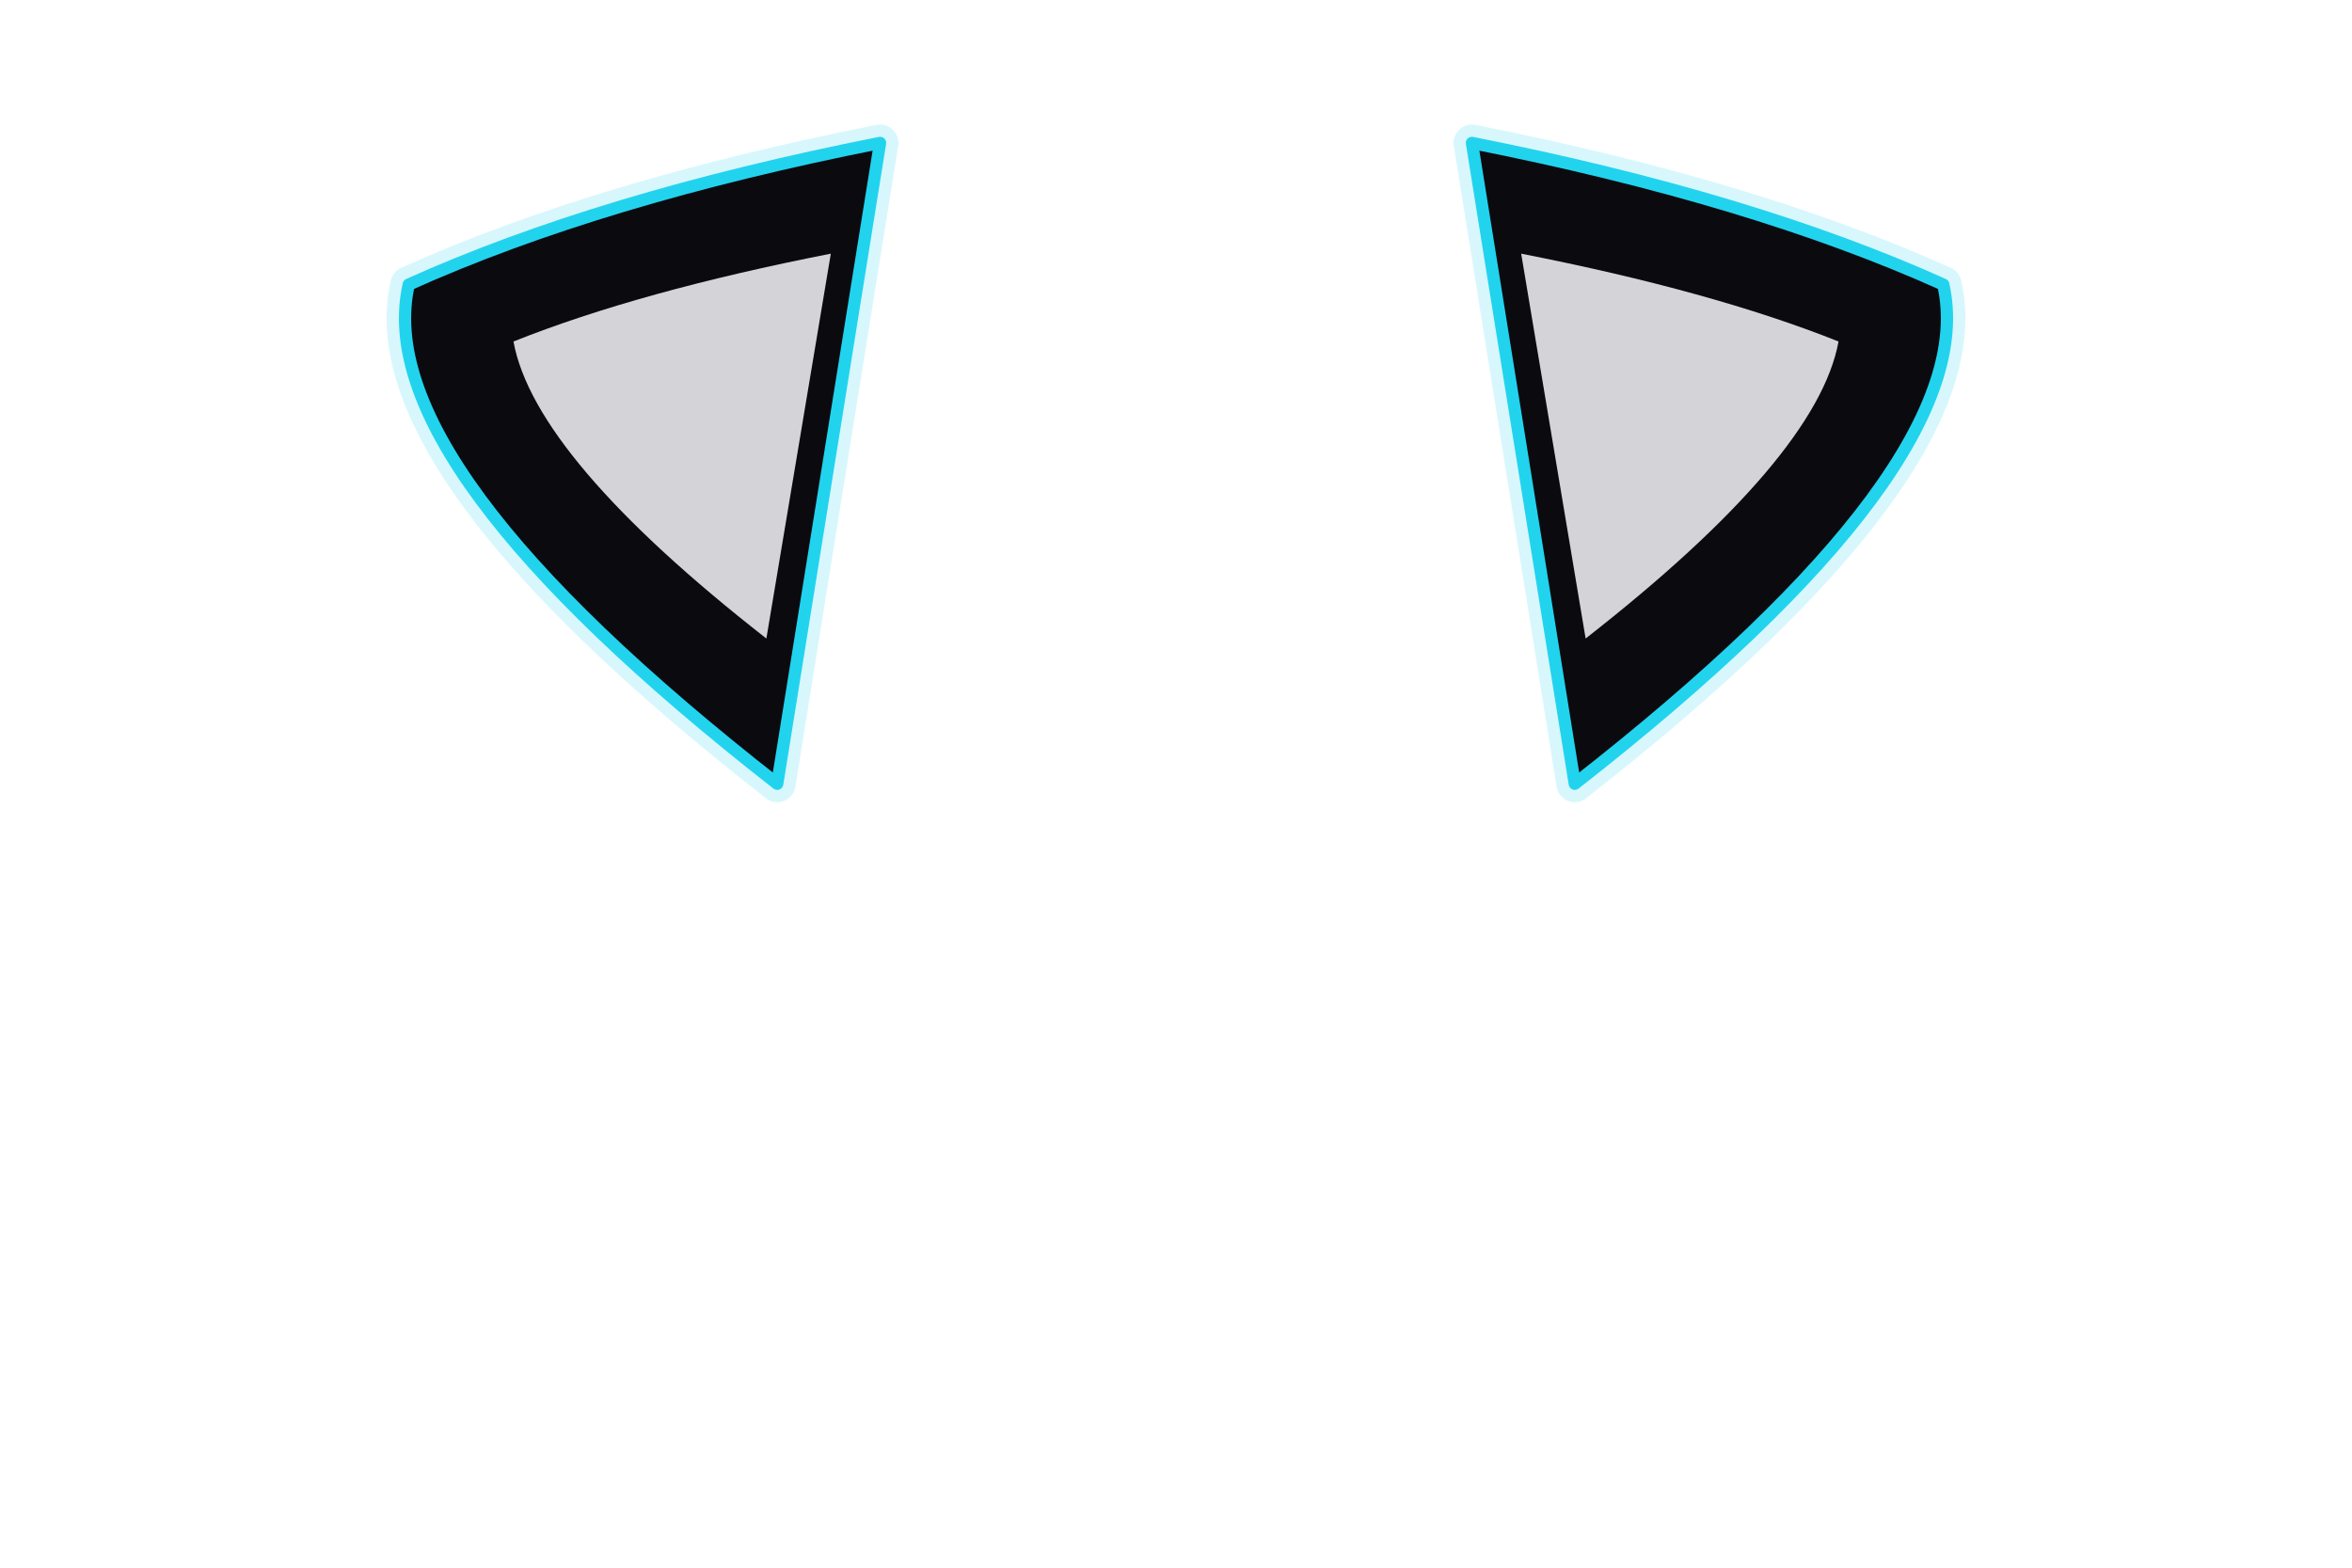
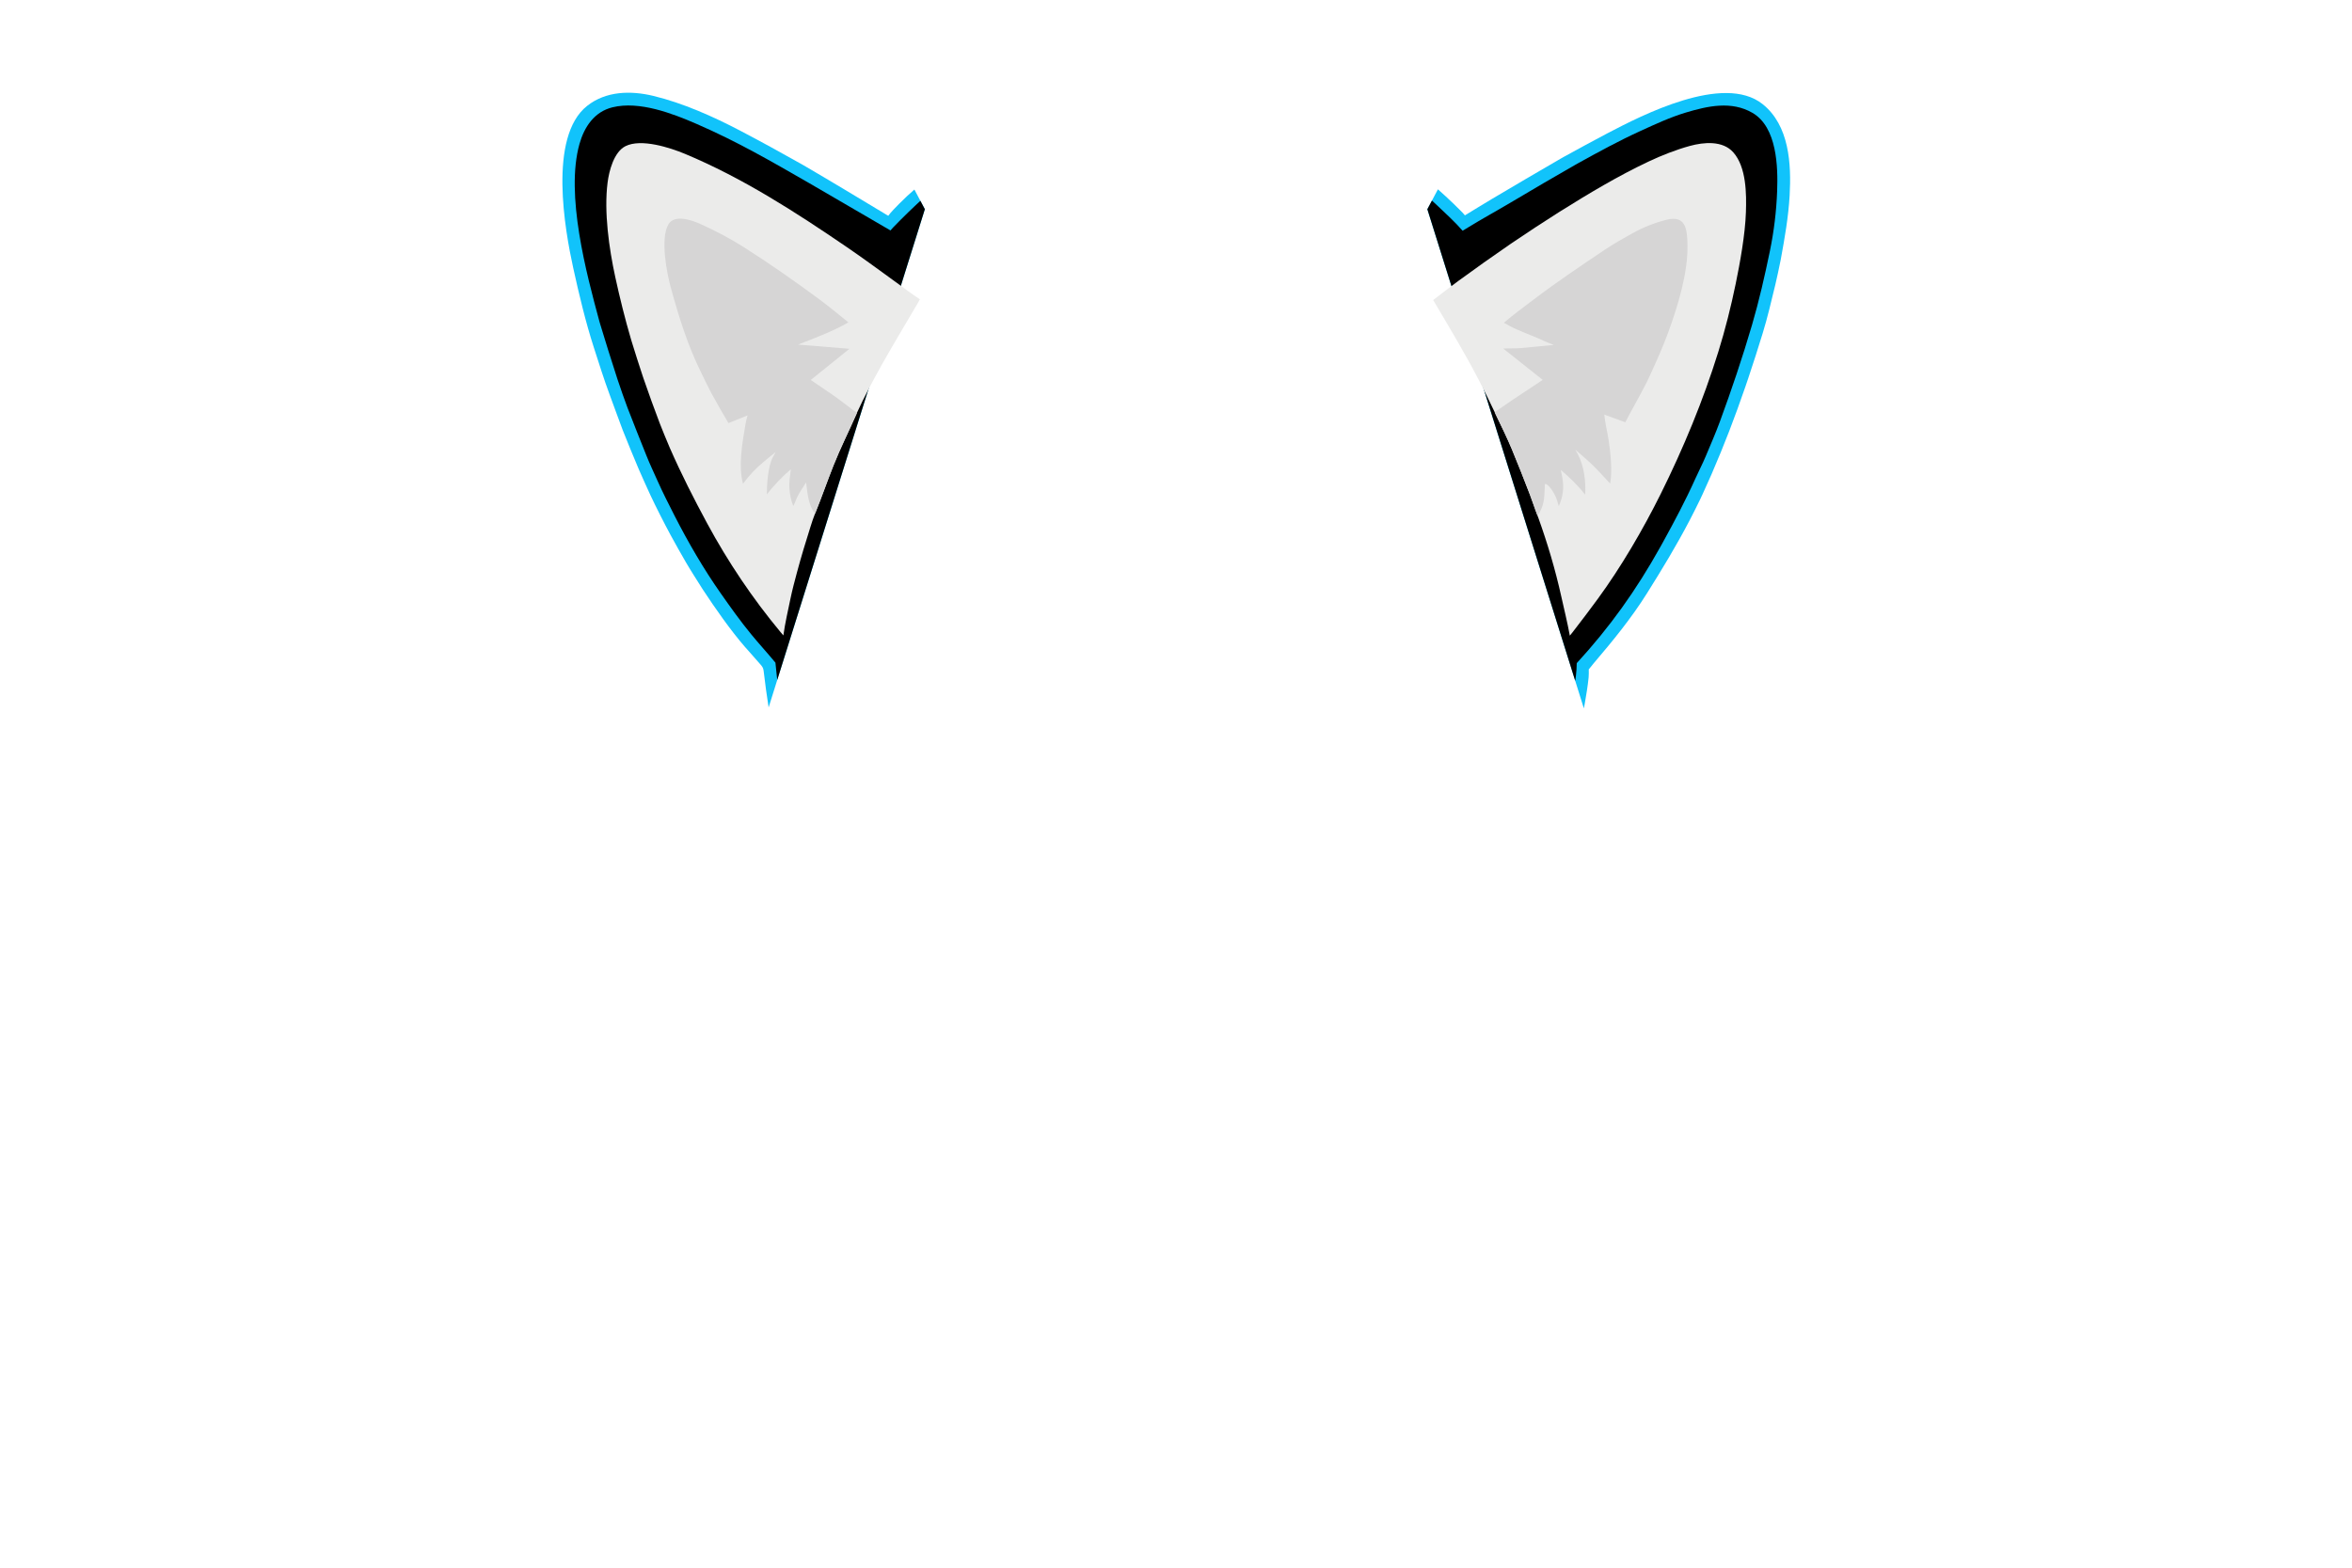
<svg xmlns="http://www.w3.org/2000/svg" viewBox="0 0 480 320" width="480" height="320">
-   <g transform="rotate(-52 160 90)">
-     <path d="M104,132 Q104,26 138,10 Q176,30 220,68 Z" fill="none" stroke="#22d3ee" stroke-opacity=".18" stroke-width="7.5" stroke-linejoin="round" />
-     <path d="M104,132 Q104,26 138,10 Q176,30 220,68 Z" fill="#0b0b0f" stroke="#22d3ee" stroke-width="2.5" stroke-linejoin="round" />
-     <path d="M126,112 Q126,52 142,34 Q166,48 196,74 Z" fill="#d4d4d8" />
-   </g>
-   <g transform="rotate(52 320 90)">
-     <path d="M376,132 Q376,26 342,10 Q304,30 260,68 Z" fill="none" stroke="#22d3ee" stroke-opacity=".18" stroke-width="7.5" stroke-linejoin="round" />
-     <path d="M376,132 Q376,26 342,10 Q304,30 260,68 Z" fill="#0b0b0f" stroke="#22d3ee" stroke-width="2.5" stroke-linejoin="round" />
-     <path d="M354,112 Q354,52 338,34 Q314,48 284,74 Z" fill="#d4d4d8" />
+   <defs>
+     <clipPath id="eaE">
+       <path d="M80,60 L445,60 L445,268 L232,478 L80,478 Z" />
+     </clipPath>
+     <clipPath id="eaD">
+       <path d="M944,60 L579,60 L579,268 L792,478 L944,478 Z" />
+     </clipPath>
+   </defs>
+   <g transform="translate(55.7 -39.9) scale(0.36)">
+     <g transform="rotate(-28 330 400)">
+       <g clip-path="url(#eaE)">
+         <path fill="#11c3fb" d="M599.434 261.082c3.09-5.109 6.023-10.317 9.153-15.406 7.849-12.761 15.591-25.601 23.562-38.286l1.216-1.906c4.976-7.689 10.085-15.29 15.201-22.887l.654-.964c11.96-17.436 41.733-60.616 69.553-55.488 19.08 3.517 30.415 22.307 37.908 38.556 5.092 11.043 8.873 22.645 12.538 34.222l.384 1.271a435 435 0 0 1 3.622 12.818l.118.458c2.305 9.095 4.757 18.161 6.524 27.375 1.682 8.763 3.301 17.509 4.74 26.316.211 1.293.416 2.586.632 3.877l.159.966c3.001 19.126 4.856 34.1 6.403 53.077l.108 1.645c.243 4.741.725 9.465.889 14.216.148 4.306.267 8.614.299 12.923.123 16.397-.766 31.74-1.921 47.934-1.183 16.599-4.444 32.978-8.037 49.226-.32 1.446-.486 2.951-.857 4.378.744 1.391 1.472 2.598 2.078 4.082 1.91 4.674 3.537 9.534 5.097 14.335 4.278 13.165 8.067 26.486 11.303 39.944.151.627.32 1.25.458 1.88 2.865 13.087 6.048 26.11 8.608 39.264.113.582.252 1.158.377 1.737l.192.939c2.851 14.412 5.719 28.83 8.127 43.322.075.453.161.904.242 1.355l.098.555c.895 5.869 1.794 11.736 2.562 17.623l.056.47c.631 5.713 1.289 11.423 1.762 17.152 1.907 23.129.269 43.836-6.331 65.661-3.77 12.466-11.283 27.822-18.441 38.685-3.336 5.061-6.112 7.191-7.164 12.786-1.186 6.306-2.046 12.651-3.341 18.941-.055.265-.101.531-.152.797l-.145.704c-2.49 11.82-5.909 23.425-9.755 34.876-2.978 8.866-7.759 20.689-12.781 28.122.717.862 1.447 1.714 2.154 2.584 7.366 9.061 13.355 23.846 14.968 35.457 2.284 16.445 1.03 29.861-4.371 45.504-.139.404-.308.794-.462 1.193.479.364.99.683 1.471 1.045 2.35 1.772 4.137 4.184 5.907 6.536 2.671 3.548 5.218 7.186 7.794 10.803l.663.946c5.672 8.246 11.061 16.696 15.879 25.469 9.691 17.645 19.072 35.49 27.091 53.95.268.62.514 1.25.75 1.88H187.522c.279-.71.566-1.41.865-2.11 3.69-8.66 7.376-17.31 11.557-25.737 6.581-13.261 13.384-25.392 21.103-38.202 6.749-11.2 16.674-24.725 25.486-34.217-3.908-9.406-5.807-23.747-5.587-33.549.048-2.116.144-4.23.234-6.345.704-16.468 7.045-32.78 18.225-44.893-.971-1.92-2.185-3.706-3.176-5.616-10.296-19.862-16.604-43.416-20.817-65.097l-.215-1.175c-.689-4.03-1.25-8.064-1.885-12.101l-.074-.469c-.733-4.202-3.136-6.266-5.625-9.812-3.878-5.527-7.103-11.482-10.27-17.445-4.893-9.211-8.665-18.998-11.568-29.016-5.181-17.874-6.119-36.755-5.121-55.338.557-10.385 1.867-20.714 3.298-31.015l.072-.47c1.397-8.863 2.88-17.711 4.41-26.552l.175-.94c1.964-10.476 4.085-20.919 6.187-31.368l.227-1.057c3.364-15.131 6.623-30.299 10.335-45.349.842-3.413 1.65-6.834 2.584-10.222 3.676-13.325 8.295-26.372 13.305-39.255l.257-.694c.501-1.375.374-2.216.059-3.638-.964-4.365-2.102-8.689-3.109-13.045-2.79-12.075-4.671-27.586-5.79-39.706l-.099-1.175c-.41-5.834-.942-11.661-1.159-17.505a659 659 0 0 1-.403-17.388c-.075-7 .171-18.71.517-25.377.271-5.213.676-10.418 1.04-15.625l.117-1.41a1055 1055 0 0 1 2.285-22.792l.057-.47c.902-7.066 1.937-14.114 2.889-21.173 1.24-9.201 2.959-18.327 4.59-27.466 2.696-15.11 6.757-30.658 10.888-45.432 5.778-20.663 22.199-72.27 50.079-77.373 13.41-2.454 25.955 3.898 35.793 12.618 12.925 11.457 24.506 26.314 34.304 40.659 7.516 11.004 14.812 22.154 21.989 33.381l.346.551c9.751 15.738 19.23 31.653 28.765 47.522l.273.443c2.094-1.084 6.418-2.396 8.703-3.12 7.846-2.482 15.932-4.103 23.967-5.882l.823-.173a853 853 0 0 1 18.092-3.318c7.338-1.273 18.627-2.594 25.611-2.832 9.48-.323 18.984-.175 28.432.661l.587.057c5.019.573 10.028 1.028 15.038 1.718l.705.099c.353.045.706.089 1.057.147 15.067 2.481 33.426 6.403 48.056 10.96 1.16.361 2.331.69 3.428 1.21" />
+         <path d="M249.509 455.244c-1.423-6.914-3.192-13.753-4.589-20.672-1.914-9.473-3.151-19.07-4.345-28.661-2.051-16.488-2.719-34.078-2.446-50.871.121-7.424.259-15.038.782-22.44.357-5.055.566-10.123 1.124-15.16 1.08-9.73 2.071-19.471 3.287-29.185.681-5.445 1.576-10.861 2.459-16.277l.177-1.057c1.893-10.873 3.959-21.715 6.093-32.542.07-.355.158-.707.238-1.059 6.139-26.898 16.555-72.364 37.242-93.944 6.95-7.251 16.024-12.137 26.268-9.527 15.197 3.871 28.331 18.979 37.703 30.76 15.699 19.735 27.293 38.417 40.496 59.45 9.471 15.087 18.689 30.327 28.147 45.42.729-.31 1.473-.58 2.226-.824 31.65-10.244 64.85-16.739 98.085-15.301 11.97.518 24.909 2.365 36.42 4.465l.588.115c7.849 1.596 15.657 3.395 23.377 5.528 6.313 1.744 13.483 3.58 19.547 5.928.616-1.001 1.207-2.015 1.8-3.029 4.78-8.166 9.998-16.047 14.902-24.132 7.32-12.068 14.706-24.068 22.247-36l.858-1.336c7.214-11.093 14.497-22.159 22.548-32.66 5.687-7.417 11.328-14.917 17.971-21.491 9.194-9.097 19.677-18.03 33.358-17.511 16.221.615 27.271 20.406 33.213 32.657a206 206 0 0 1 12.327 31.957c4.035 13.779 7.801 27.647 10.707 41.707 3.9 18.87 7.029 37.891 9.65 56.981.959 6.981 1.474 14.013 2.131 21.029.435 4.645.455 9.328.767 13.981.904 13.486.903 27.017.697 40.532l-.05 2.937c-.574 28.495-3.934 53.534-10.897 80.49 1.096 2.133 2.1 4.314 2.958 6.553 5.272 13.761 9.974 27.765 13.484 42.088 3.275 13.36 6.368 26.764 9.391 40.184l.178.804c.172.796.354 1.592.518 2.39 2.626 12.748 5.436 25.474 7.875 38.26l.13.705a842 842 0 0 1 1.877 11.043l.165 1.058c1.333 8.761 2.611 17.529 3.76 26.316 1.318 10.084 1.871 20.259 1.834 30.429-.027 7.387-.444 14.078-1.213 21.382-2.068 19.629-8.931 38.494-19.136 55.345-2.912 4.809-6.15 9.414-9.093 14.205-1.315 2.14-2.367 4.461-2.812 6.933-.808 4.495-1.465 9.014-2.263 13.511-3.394 19.149-10.216 43.282-18.825 60.277-2.361 4.662-7.224 14.975-10.528 18.815-2.871 3.336-7.506 7.244-10.995 9.973-19.869 15.542-39.447 26.35-62.968 35.992l-1.77.709a524 524 0 0 1-13.236 4.987c-7.557 2.737-15.33 4.844-23.049 7.066-.701.202-1.028.374-1.726.182-.159.456-.549.535-.987.687-9.092 3.157-19.508 4.962-28.853 6.64l-.525.088c-11.405 1.9-22.85 3.537-34.306 5.099-4.542.619-11.859 1.291-15.93 1.416-2.842-2.318-9.202-9.162-11.991-11.781a512 512 0 0 1-14.277-13.909c-.778-.79-1.551-1.572-2.353-2.338-10.973-10.478-25.189-10.937-36.382-.505a55 55 0 0 0-1.714 1.67c-5.198 5.299-10.143 10.842-15.331 16.151-2.825 2.892-5.781 5.654-8.744 8.404a25 25 0 0 1-2.092 1.758c-2.656.15-5.32-.009-7.966-.287-20.857-2.188-40.898-4.655-61.39-9.305-2.196-.498-8.732-1.968-10.551-3.047-1.416-.239-2.809-.589-4.19-.983-8.045-2.295-15.967-5-23.849-7.805-15.044-5.354-29.62-11.993-43.645-19.626-12.358-6.726-24.347-14.979-35.165-23.897-4.577-3.773-8.706-6.872-11.453-12.237-5.85-11.43-11.529-23.17-15.426-35.427-2.774-8.723-5.32-17.626-7.367-26.549-1.047-4.562-2.094-9.129-2.867-13.745-.725-4.336-1.272-8.699-1.954-13.042-.343-2.186-.728-3.397-2.085-5.167-1.151-1.502-2.351-2.965-3.468-4.492-5.938-8.113-10.706-17.145-14.835-26.291-7.375-16.336-11.042-34.045-11.715-51.928-.468-12.428-.264-24.91 1.332-37.243 1.555-12.02 3.326-24.015 5.531-35.933 2.819-15.242 5.962-30.421 9.156-45.589l.204-.953c2.714-12.319 5.426-24.639 8.434-36.89 3.18-12.948 6.712-25.836 11.429-38.307 1.792-4.738 3.79-9.395 5.661-14.102" />
+       </g>
+       <path fill="#ebebea" d="M260.724 443.728a137 137 0 0 1-.555-2.572c-5.009-24.084-7.583-49.061-7.752-73.663-.109-15.91.181-31.833 1.386-47.698l.087-.991c.446-4.66.822-9.328 1.402-13.973 1.123-9.014 2.422-18.006 3.837-26.979l.235-1.41c1.163-6.74 2.344-13.478 3.665-20.189l.258-1.285c2.44-11.887 5.395-23.666 8.683-35.347 4.563-16.206 11.662-35.694 21.299-49.374 3.815-5.415 11.297-13.642 18.654-13.49 9.95.205 21.973 12.65 27.733 19.676 22.429 27.357 39.785 58.46 56.219 89.788 5.261 10.028 10.162 20.241 15.125 30.42 2.448 5.02 4.846 10.275 7.544 15.154-.691.461-1.375.906-2.082 1.342-11.508 7.094-23.104 14.026-34.493 21.315l-.707.459c-8.233 5.395-16.478 10.793-24.27 16.807-.266.237-.543.46-.822.68-8.389 6.609-17.125 12.783-25.26 19.701-7.158 6.088-14.042 12.495-21.246 18.529q-.316.264-.636.523c-2.057 1.716-3.994 3.624-5.906 5.492-6.429 6.279-12.787 12.698-18.92 19.266-3.444 3.687-6.881 7.387-10.109 11.264-4.397 5.281-9.33 10.969-13.369 16.555" />
+       <path fill="#d6d5d5" d="M289.766 322.811c-.264-6.291-.525-12.581-.578-18.877-.036-4.356.202-8.69.325-13.041.498-17.607 3.572-33.895 7.422-51.111 1.906-8.528 7.692-27.483 15.659-32.439 5.86-3.644 13.077 4.335 16.42 8.687 5.5 7.161 10.67 14.679 15.13 22.534 8.57 15.092 16.453 30.565 23.937 46.223 3.06 6.401 5.747 12.972 8.522 19.501-10.399.399-20.752-1.106-31.096-2.249l24.587 15.768-27.639 5.316c2.302 4.467 4.696 8.885 7.006 13.348 2.232 4.312 4.15 8.778 6.226 13.168.352.743.758 1.466 1.305 2.079-.266.237-.543.46-.822.68-8.389 6.609-17.125 12.783-25.26 19.701-7.158 6.088-14.042 12.495-21.246 18.529q-.316.264-.636.523c-1.198-5.979 1.735-12.509 3.823-17.972-2.659 1.504-5.357 2.846-7.862 4.612-1.689 1.19-3.181 2.651-4.839 3.802.404-3.474 1.073-5.958 2.574-9.494 1.514-3.569 3.789-6.404 5.962-9.559-5.808 1.244-12.994 3.59-18.698 6.173 2.717-5.025 7.984-13.699 12.794-16.93.961-.645 1.948-1.251 2.911-1.893-2.833.448-5.648 1.065-8.455 1.651-6.278 1.313-10.497 2.779-16.35 5.511 2.386-10.335 10.461-20.482 16.756-28.71a46 46 0 0 1 3.749-4.311z" />
+     </g>
+     <g transform="rotate(28 694 400)">
+       <g clip-path="url(#eaD)">
+         <path fill="#11c3fb" d="M599.434 261.082c3.09-5.109 6.023-10.317 9.153-15.406 7.849-12.761 15.591-25.601 23.562-38.286l1.216-1.906c4.976-7.689 10.085-15.29 15.201-22.887l.654-.964c11.96-17.436 41.733-60.616 69.553-55.488 19.08 3.517 30.415 22.307 37.908 38.556 5.092 11.043 8.873 22.645 12.538 34.222l.384 1.271a435 435 0 0 1 3.622 12.818l.118.458c2.305 9.095 4.757 18.161 6.524 27.375 1.682 8.763 3.301 17.509 4.74 26.316.211 1.293.416 2.586.632 3.877l.159.966c3.001 19.126 4.856 34.1 6.403 53.077l.108 1.645c.243 4.741.725 9.465.889 14.216.148 4.306.267 8.614.299 12.923.123 16.397-.766 31.74-1.921 47.934-1.183 16.599-4.444 32.978-8.037 49.226-.32 1.446-.486 2.951-.857 4.378.744 1.391 1.472 2.598 2.078 4.082 1.91 4.674 3.537 9.534 5.097 14.335 4.278 13.165 8.067 26.486 11.303 39.944.151.627.32 1.25.458 1.88 2.865 13.087 6.048 26.11 8.608 39.264.113.582.252 1.158.377 1.737l.192.939c2.851 14.412 5.719 28.83 8.127 43.322.075.453.161.904.242 1.355l.098.555c.895 5.869 1.794 11.736 2.562 17.623l.056.47c.631 5.713 1.289 11.423 1.762 17.152 1.907 23.129.269 43.836-6.331 65.661-3.77 12.466-11.283 27.822-18.441 38.685-3.336 5.061-6.112 7.191-7.164 12.786-1.186 6.306-2.046 12.651-3.341 18.941-.055.265-.101.531-.152.797l-.145.704c-2.49 11.82-5.909 23.425-9.755 34.876-2.978 8.866-7.759 20.689-12.781 28.122.717.862 1.447 1.714 2.154 2.584 7.366 9.061 13.355 23.846 14.968 35.457 2.284 16.445 1.03 29.861-4.371 45.504-.139.404-.308.794-.462 1.193.479.364.99.683 1.471 1.045 2.35 1.772 4.137 4.184 5.907 6.536 2.671 3.548 5.218 7.186 7.794 10.803l.663.946c5.672 8.246 11.061 16.696 15.879 25.469 9.691 17.645 19.072 35.49 27.091 53.95.268.62.514 1.25.75 1.88H187.522c.279-.71.566-1.41.865-2.11 3.69-8.66 7.376-17.31 11.557-25.737 6.581-13.261 13.384-25.392 21.103-38.202 6.749-11.2 16.674-24.725 25.486-34.217-3.908-9.406-5.807-23.747-5.587-33.549.048-2.116.144-4.23.234-6.345.704-16.468 7.045-32.78 18.225-44.893-.971-1.92-2.185-3.706-3.176-5.616-10.296-19.862-16.604-43.416-20.817-65.097l-.215-1.175c-.689-4.03-1.25-8.064-1.885-12.101l-.074-.469c-.733-4.202-3.136-6.266-5.625-9.812-3.878-5.527-7.103-11.482-10.27-17.445-4.893-9.211-8.665-18.998-11.568-29.016-5.181-17.874-6.119-36.755-5.121-55.338.557-10.385 1.867-20.714 3.298-31.015l.072-.47c1.397-8.863 2.88-17.711 4.41-26.552l.175-.94c1.964-10.476 4.085-20.919 6.187-31.368l.227-1.057c3.364-15.131 6.623-30.299 10.335-45.349.842-3.413 1.65-6.834 2.584-10.222 3.676-13.325 8.295-26.372 13.305-39.255l.257-.694c.501-1.375.374-2.216.059-3.638-.964-4.365-2.102-8.689-3.109-13.045-2.79-12.075-4.671-27.586-5.79-39.706l-.099-1.175c-.41-5.834-.942-11.661-1.159-17.505a659 659 0 0 1-.403-17.388c-.075-7 .171-18.71.517-25.377.271-5.213.676-10.418 1.04-15.625l.117-1.41a1055 1055 0 0 1 2.285-22.792l.057-.47c.902-7.066 1.937-14.114 2.889-21.173 1.24-9.201 2.959-18.327 4.59-27.466 2.696-15.11 6.757-30.658 10.888-45.432 5.778-20.663 22.199-72.27 50.079-77.373 13.41-2.454 25.955 3.898 35.793 12.618 12.925 11.457 24.506 26.314 34.304 40.659 7.516 11.004 14.812 22.154 21.989 33.381l.346.551c9.751 15.738 19.23 31.653 28.765 47.522l.273.443c2.094-1.084 6.418-2.396 8.703-3.12 7.846-2.482 15.932-4.103 23.967-5.882l.823-.173a853 853 0 0 1 18.092-3.318c7.338-1.273 18.627-2.594 25.611-2.832 9.48-.323 18.984-.175 28.432.661l.587.057c5.019.573 10.028 1.028 15.038 1.718l.705.099c.353.045.706.089 1.057.147 15.067 2.481 33.426 6.403 48.056 10.96 1.16.361 2.331.69 3.428 1.21" />
+         <path d="M249.509 455.244c-1.423-6.914-3.192-13.753-4.589-20.672-1.914-9.473-3.151-19.07-4.345-28.661-2.051-16.488-2.719-34.078-2.446-50.871.121-7.424.259-15.038.782-22.44.357-5.055.566-10.123 1.124-15.16 1.08-9.73 2.071-19.471 3.287-29.185.681-5.445 1.576-10.861 2.459-16.277l.177-1.057c1.893-10.873 3.959-21.715 6.093-32.542.07-.355.158-.707.238-1.059 6.139-26.898 16.555-72.364 37.242-93.944 6.95-7.251 16.024-12.137 26.268-9.527 15.197 3.871 28.331 18.979 37.703 30.76 15.699 19.735 27.293 38.417 40.496 59.45 9.471 15.087 18.689 30.327 28.147 45.42.729-.31 1.473-.58 2.226-.824 31.65-10.244 64.85-16.739 98.085-15.301 11.97.518 24.909 2.365 36.42 4.465l.588.115c7.849 1.596 15.657 3.395 23.377 5.528 6.313 1.744 13.483 3.58 19.547 5.928.616-1.001 1.207-2.015 1.8-3.029 4.78-8.166 9.998-16.047 14.902-24.132 7.32-12.068 14.706-24.068 22.247-36l.858-1.336c7.214-11.093 14.497-22.159 22.548-32.66 5.687-7.417 11.328-14.917 17.971-21.491 9.194-9.097 19.677-18.03 33.358-17.511 16.221.615 27.271 20.406 33.213 32.657a206 206 0 0 1 12.327 31.957c4.035 13.779 7.801 27.647 10.707 41.707 3.9 18.87 7.029 37.891 9.65 56.981.959 6.981 1.474 14.013 2.131 21.029.435 4.645.455 9.328.767 13.981.904 13.486.903 27.017.697 40.532l-.05 2.937c-.574 28.495-3.934 53.534-10.897 80.49 1.096 2.133 2.1 4.314 2.958 6.553 5.272 13.761 9.974 27.765 13.484 42.088 3.275 13.36 6.368 26.764 9.391 40.184l.178.804c.172.796.354 1.592.518 2.39 2.626 12.748 5.436 25.474 7.875 38.26l.13.705a842 842 0 0 1 1.877 11.043l.165 1.058c1.333 8.761 2.611 17.529 3.76 26.316 1.318 10.084 1.871 20.259 1.834 30.429-.027 7.387-.444 14.078-1.213 21.382-2.068 19.629-8.931 38.494-19.136 55.345-2.912 4.809-6.15 9.414-9.093 14.205-1.315 2.14-2.367 4.461-2.812 6.933-.808 4.495-1.465 9.014-2.263 13.511-3.394 19.149-10.216 43.282-18.825 60.277-2.361 4.662-7.224 14.975-10.528 18.815-2.871 3.336-7.506 7.244-10.995 9.973-19.869 15.542-39.447 26.35-62.968 35.992l-1.77.709a524 524 0 0 1-13.236 4.987c-7.557 2.737-15.33 4.844-23.049 7.066-.701.202-1.028.374-1.726.182-.159.456-.549.535-.987.687-9.092 3.157-19.508 4.962-28.853 6.64l-.525.088c-11.405 1.9-22.85 3.537-34.306 5.099-4.542.619-11.859 1.291-15.93 1.416-2.842-2.318-9.202-9.162-11.991-11.781a512 512 0 0 1-14.277-13.909c-.778-.79-1.551-1.572-2.353-2.338-10.973-10.478-25.189-10.937-36.382-.505a55 55 0 0 0-1.714 1.67c-5.198 5.299-10.143 10.842-15.331 16.151-2.825 2.892-5.781 5.654-8.744 8.404a25 25 0 0 1-2.092 1.758c-2.656.15-5.32-.009-7.966-.287-20.857-2.188-40.898-4.655-61.39-9.305-2.196-.498-8.732-1.968-10.551-3.047-1.416-.239-2.809-.589-4.19-.983-8.045-2.295-15.967-5-23.849-7.805-15.044-5.354-29.62-11.993-43.645-19.626-12.358-6.726-24.347-14.979-35.165-23.897-4.577-3.773-8.706-6.872-11.453-12.237-5.85-11.43-11.529-23.17-15.426-35.427-2.774-8.723-5.32-17.626-7.367-26.549-1.047-4.562-2.094-9.129-2.867-13.745-.725-4.336-1.272-8.699-1.954-13.042-.343-2.186-.728-3.397-2.085-5.167-1.151-1.502-2.351-2.965-3.468-4.492-5.938-8.113-10.706-17.145-14.835-26.291-7.375-16.336-11.042-34.045-11.715-51.928-.468-12.428-.264-24.91 1.332-37.243 1.555-12.02 3.326-24.015 5.531-35.933 2.819-15.242 5.962-30.421 9.156-45.589l.204-.953c2.714-12.319 5.426-24.639 8.434-36.89 3.18-12.948 6.712-25.836 11.429-38.307 1.792-4.738 3.79-9.395 5.661-14.102" />
+       </g>
+       <path fill="#ebebea" d="M606.096 311.92c2.507-5.441 4.917-10.927 7.53-16.318a1240 1240 0 0 1 16.007-31.873l.79-1.502a1025 1025 0 0 1 15.011-27.386l.575-.996c9.618-16.711 19.597-33.262 31.129-48.715 4.765-6.385 10.619-13.226 16.409-18.681 5.95-5.606 14.955-11.532 23.463-8.341 10.517 3.944 17.661 17.251 22.275 26.679 5.56 11.36 10.501 26.861 13.933 38.575 3.725 12.709 6.918 25.576 9.38 38.588 5.405 28.556 8.2 57.576 8.994 86.628.607 22.194-.351 46.888-3.549 69.081-1.136 7.88-2.421 15.768-3.761 23.615-.131.77-.287 1.534-.451 2.297-4.717-5.959-9.85-11.654-14.786-17.436-10.03-11.749-20.893-22.777-32.325-33.165q-.445-.406-.907-.792c-3.263-2.791-6.317-5.816-9.559-8.63-6.926-6.013-13.89-11.983-20.974-17.809-5.719-4.705-11.765-8.995-17.716-13.404-.27-.2-.536-.406-.788-.627a525 525 0 0 0-17.319-12.422c-13.177-9.044-26.877-17.296-40.52-25.621-.948-.578-1.881-1.187-2.841-1.745" />
+       <path fill="#d6d5d5" d="M647.532 304.49c2.573-6.607 5.705-13.049 8.676-19.486 6.862-14.87 14.586-29.319 22.296-43.768 2.903-5.44 6.243-10.635 9.591-15.814a79.7 79.7 0 0 1 13.375-15.741c8.343-7.538 12.781-1.022 17.115 6.727 7.924 14.167 11.554 33.345 13.807 49.461 1.16 8.295 1.702 16.663 2.211 25.024l.046.6c.204 2.731.236 5.473.261 8.211.068 7.425-.218 14.85-.105 22.273l-12.566 1.749c2.53 3.885 6.063 7.737 8.884 11.528 4.424 5.947 10.127 14.363 12.411 21.452-3.863-1.337-7.706-2.736-11.605-3.967-5.291-1.671-9.728-2.487-14.851-3.739.854.553 1.713 1.1 2.556 1.671 6.203 4.201 11.375 11.638 14.348 18.233-6.354-2.812-12.211-4.413-18.821-5.923.816.997 1.66 1.971 2.467 2.975 4.157 5.17 5.758 9.839 6.209 15.749-.812-.791-1.571-1.634-2.37-2.439-2.008-2.023-6.943-5.33-9.865-5.282-.865.015-.387.797-.165 1.263 3.002 6.306 4.967 9.712 4.376 16.931-3.263-2.791-6.317-5.816-9.559-8.63-6.926-6.013-13.89-11.983-20.974-17.809-5.719-4.705-11.765-8.995-17.716-13.404-.27-.2-.536-.406-.788-.627.224-.429.41-.875.629-1.306a647 647 0 0 1 10.587-19.941 503 503 0 0 0 4.163-7.726l-28.054-5.171c2.704-1.716 5.665-2.996 8.362-4.725 4.951-3.174 9.768-6.555 14.72-9.732.421-.27.816-.547 1.22-.841-1.781.18-3.538.513-5.331.589-5.736.243-11.424 1.117-17.153 1.493l-.587.045c-2.592.223-5.199.129-7.8.097" />
+     </g>
  </g>
</svg>
